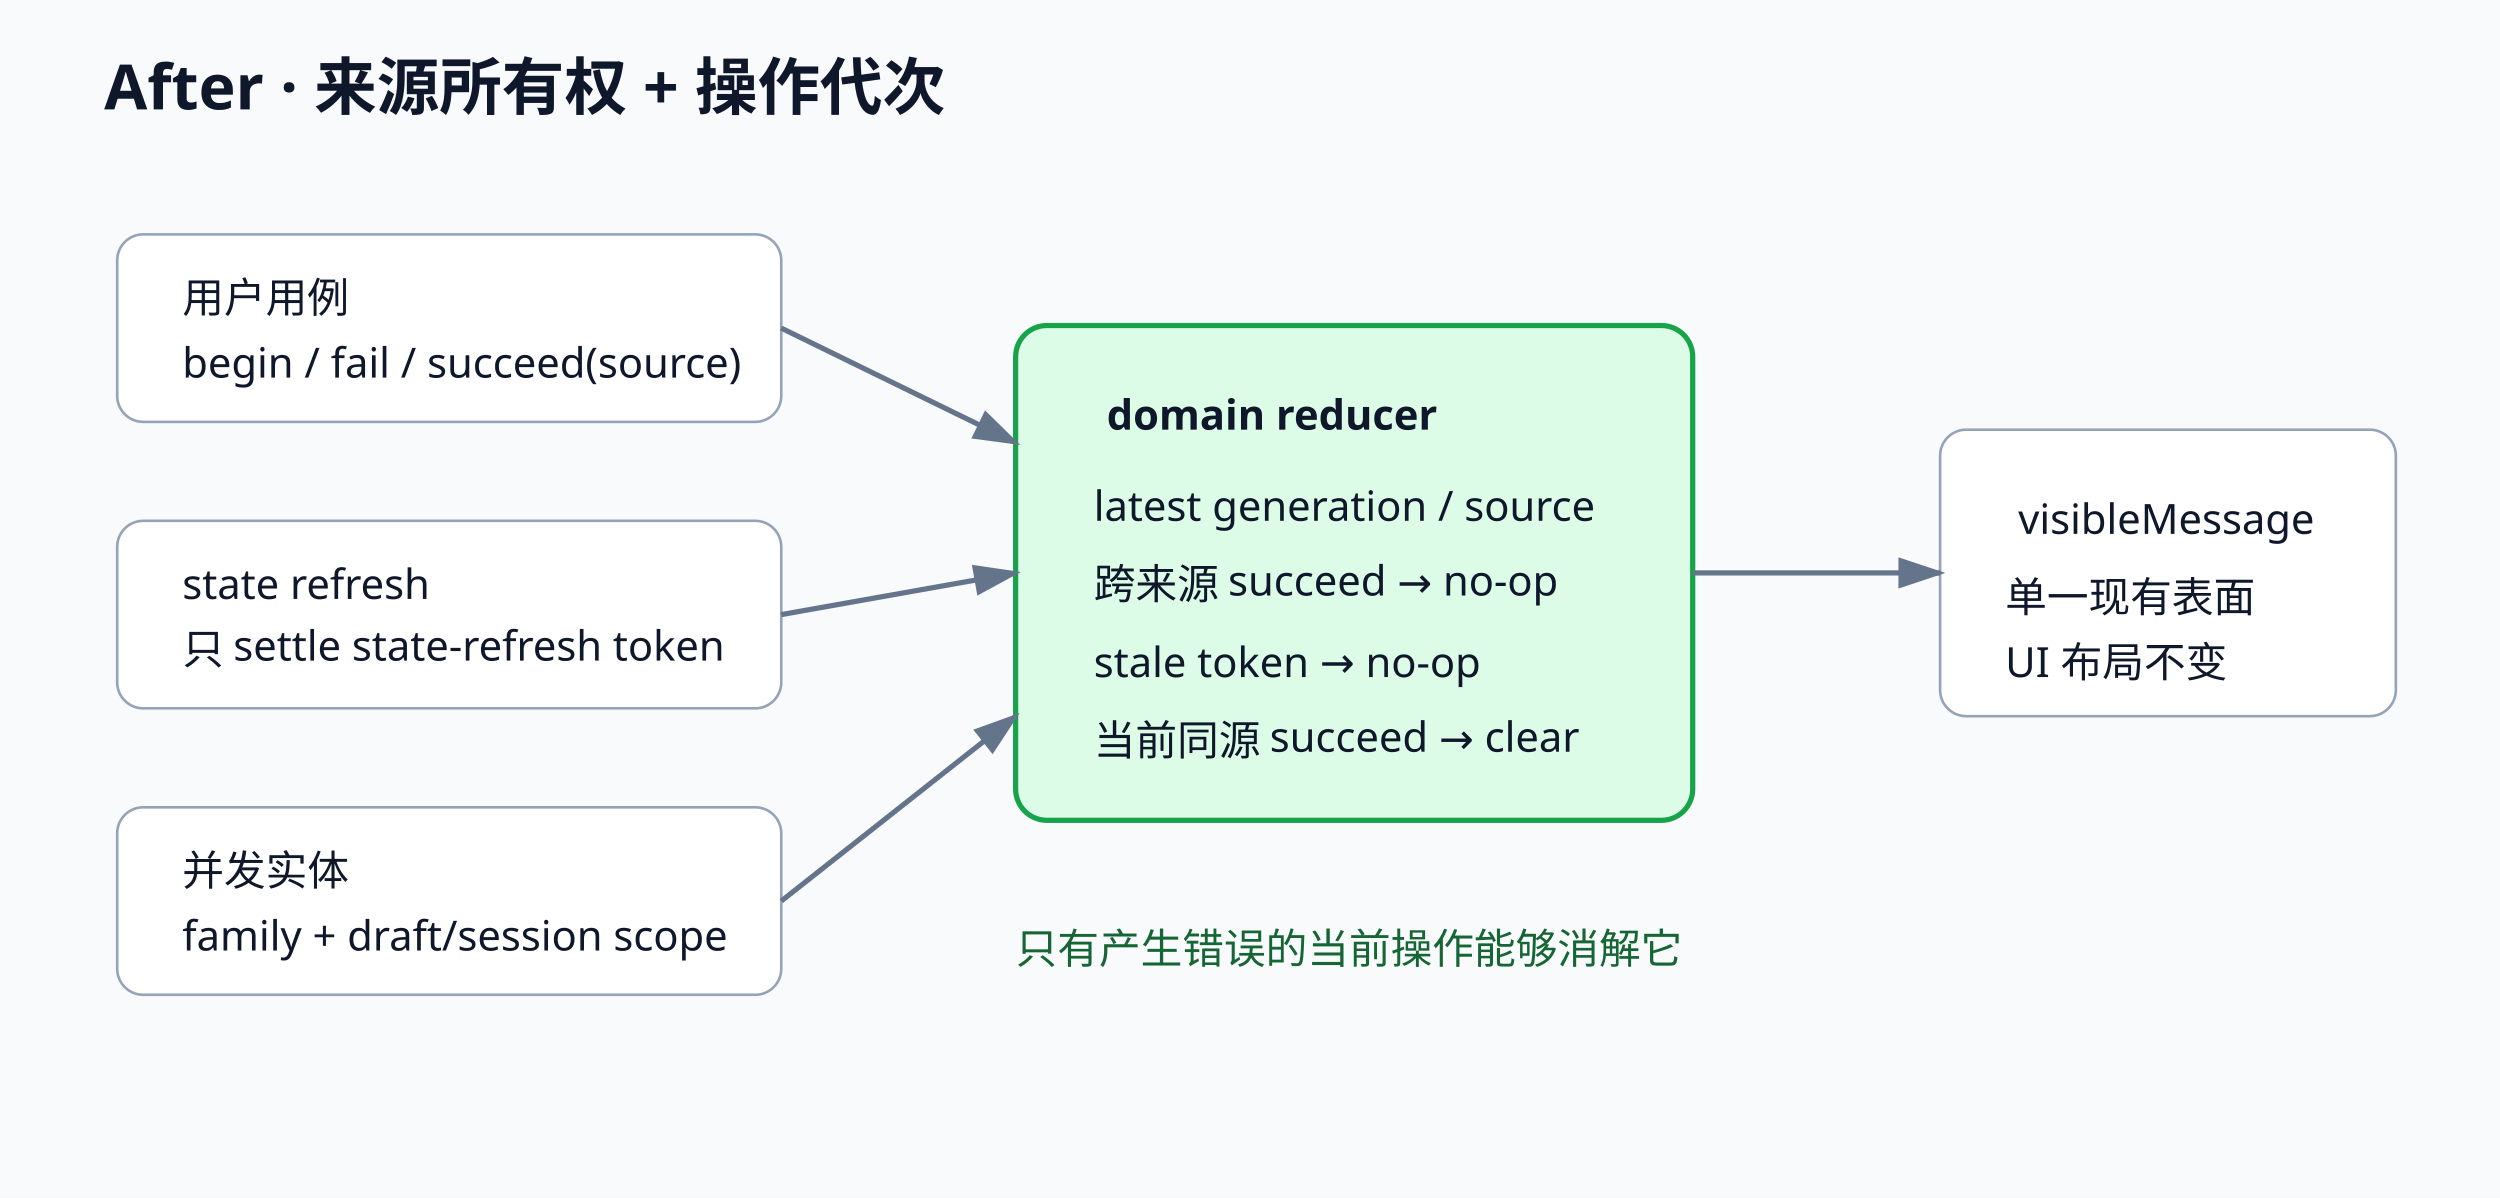
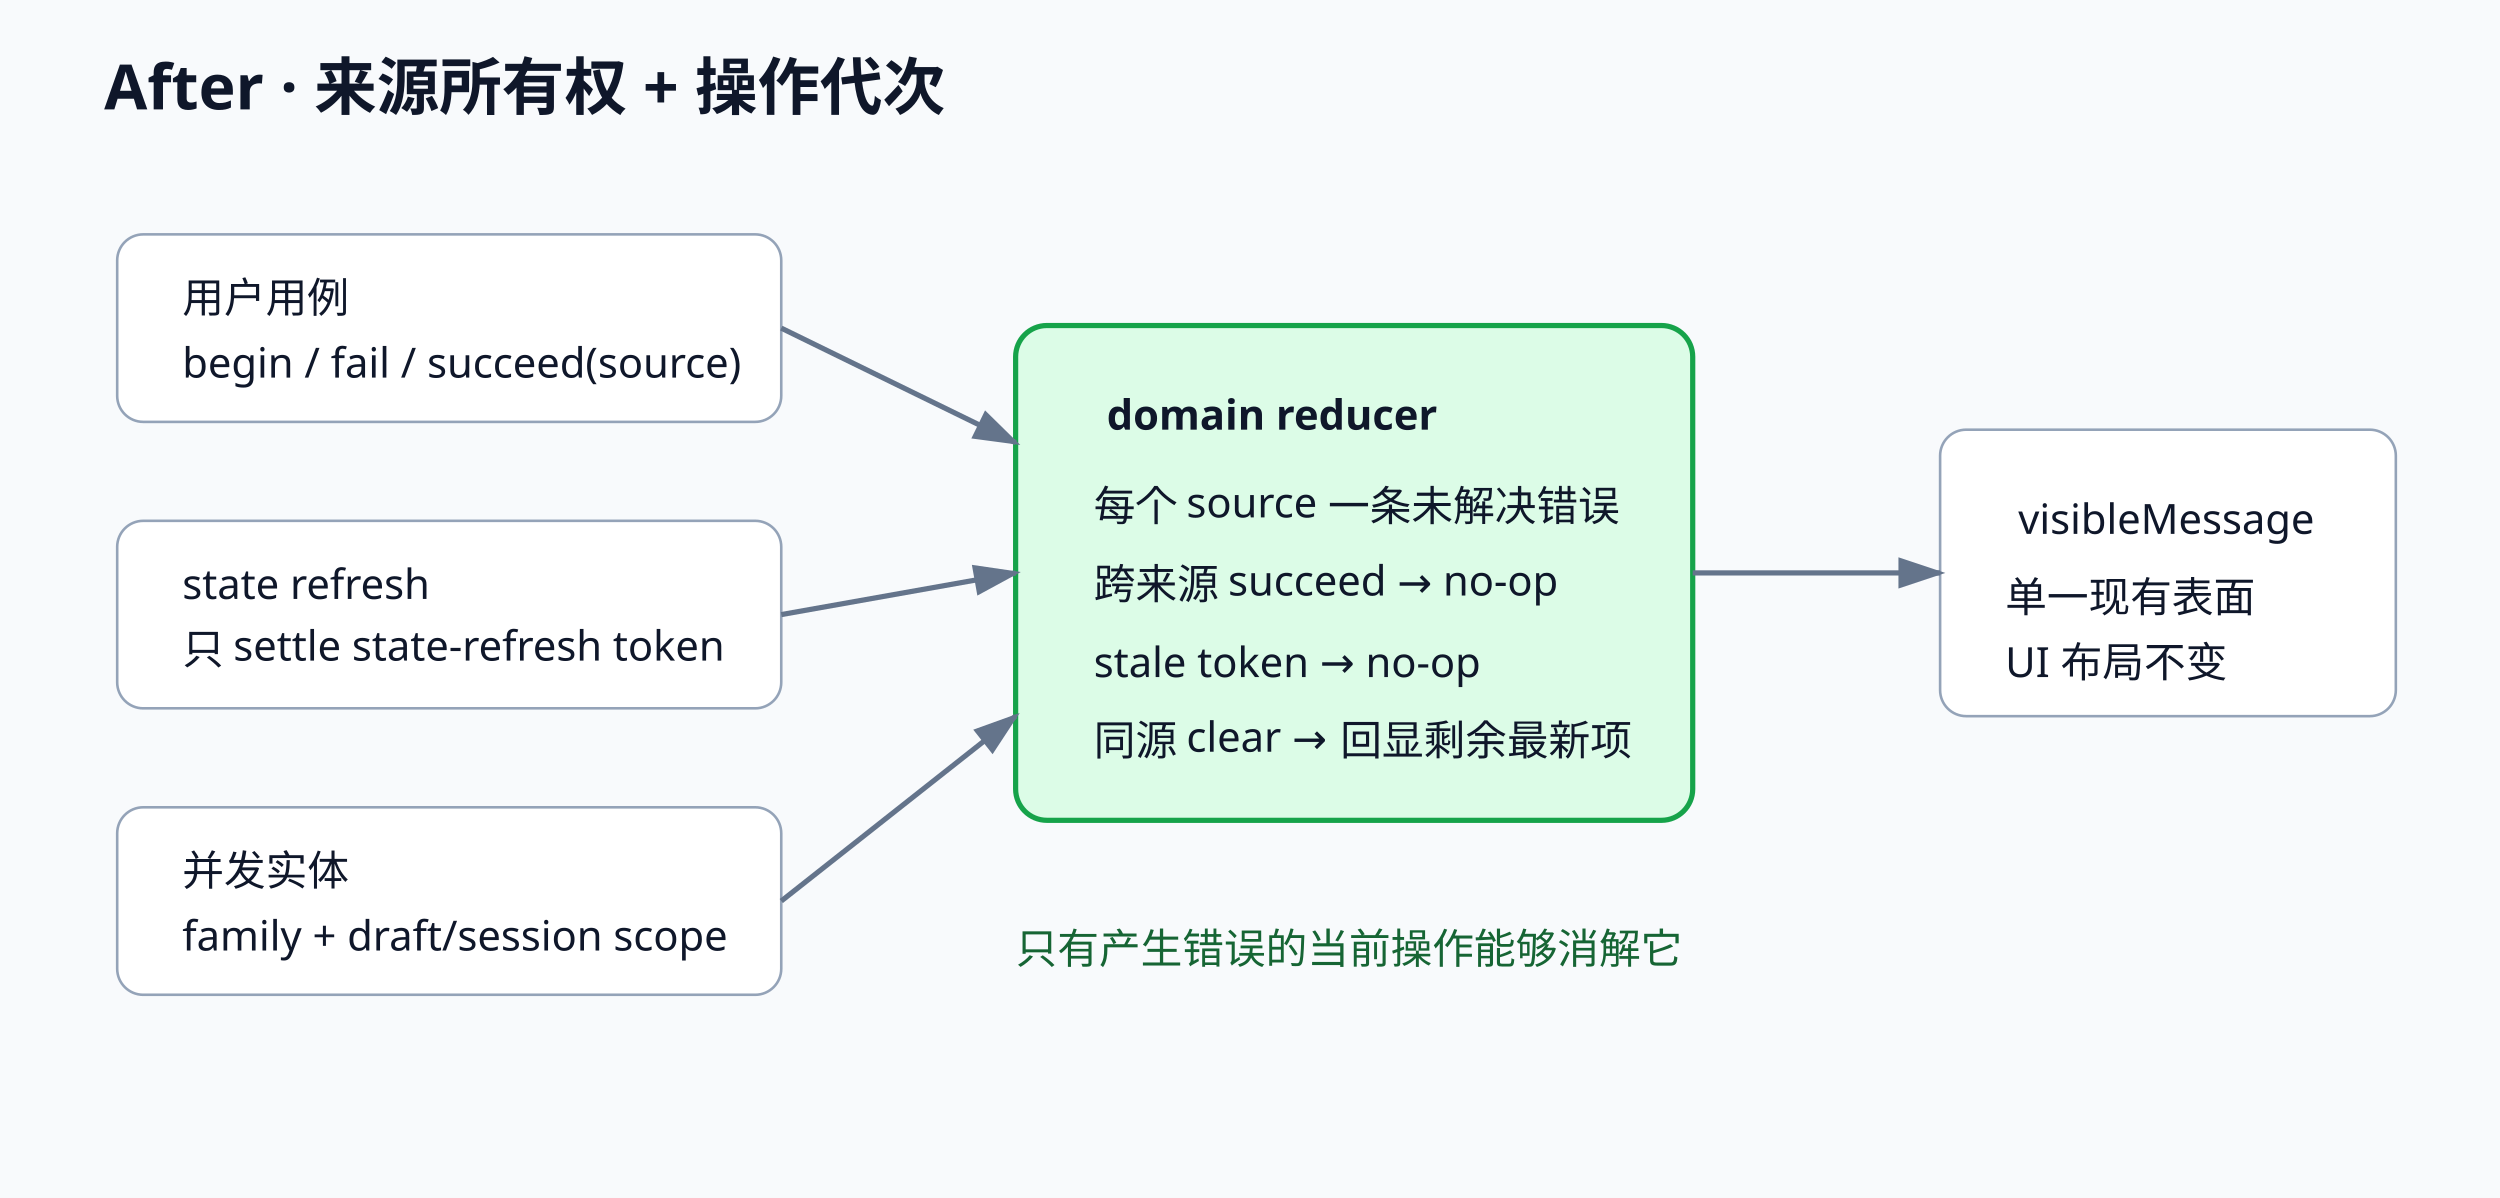
<svg xmlns="http://www.w3.org/2000/svg" width="960" height="460" viewBox="0 0 960 460" role="img" aria-labelledby="title desc">
  <defs>
    <marker id="arrow" markerWidth="10" markerHeight="10" refX="8" refY="3" orient="auto">
      <path d="M0,0 L0,6 L9,3 z" fill="#64748b" />
    </marker>
  </defs>
  <rect width="960" height="460" fill="#f8fafc" />
  <text x="40" y="42" font-family="system-ui" font-size="24" font-weight="700" fill="#0f172a">After · 来源所有权 + 操作代次</text>
  <g font-family="system-ui" font-size="16" fill="#0f172a">
    <rect x="45" y="90" width="255" height="72" rx="10" fill="#fff" stroke="#94a3b8" />
    <text x="70" y="120">用户用例</text>
    <text x="70" y="145">begin / fail / succeed(source)</text>
    <rect x="45" y="200" width="255" height="72" rx="10" fill="#fff" stroke="#94a3b8" />
    <text x="70" y="230">state refresh</text>
    <text x="70" y="255">只 settle state-refresh token</text>
    <rect x="45" y="310" width="255" height="72" rx="10" fill="#fff" stroke="#94a3b8" />
    <text x="70" y="340">并发实体</text>
    <text x="70" y="365">family + draft/session scope</text>
    <rect x="390" y="125" width="260" height="190" rx="12" fill="#dcfce7" stroke="#16a34a" stroke-width="2" />
    <text x="425" y="165" font-weight="700">domain reducer</text>
-     <text x="420" y="200">latest generation / source</text>
+     <text x="420" y="200">每个 source 一条未解决错误</text>
    <text x="420" y="230">跨来源 succeed → no-op</text>
    <text x="420" y="260">stale token → no-op</text>
-     <text x="420" y="290">当前同源 succeed → clear</text>
+     <text x="420" y="290">同源 clear → 回显剩余最新项</text>
    <rect x="745" y="165" width="175" height="110" rx="10" fill="#fff" stroke="#94a3b8" />
    <text x="775" y="205">visibleMessage</text>
    <text x="770" y="235">单一现有表面</text>
    <text x="770" y="260">UI 布局不变</text>
  </g>
  <g fill="none" stroke="#64748b" stroke-width="2" marker-end="url(#arrow)">
    <path d="M300 126 L390 170" />
    <path d="M300 236 L390 220" />
    <path d="M300 346 L390 275" />
    <path d="M650 220 L745 220" />
  </g>
  <text x="390" y="370" font-family="system-ui" font-size="16" fill="#166534">只有产生错误的当前操作能够消解它</text>
</svg>
